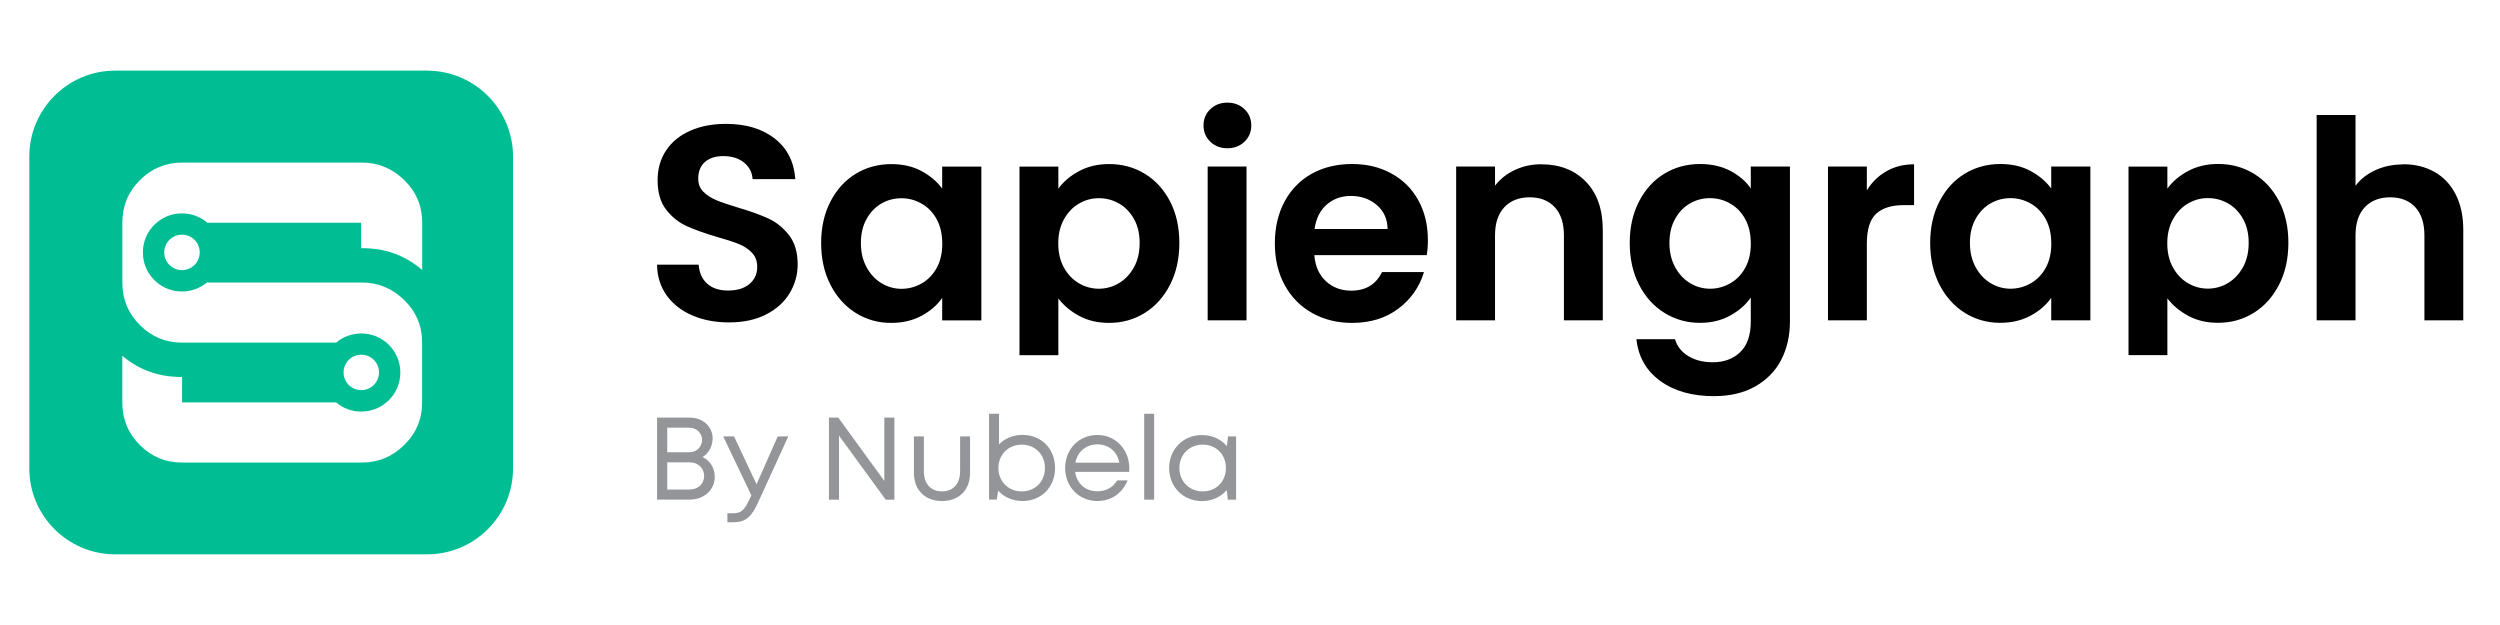
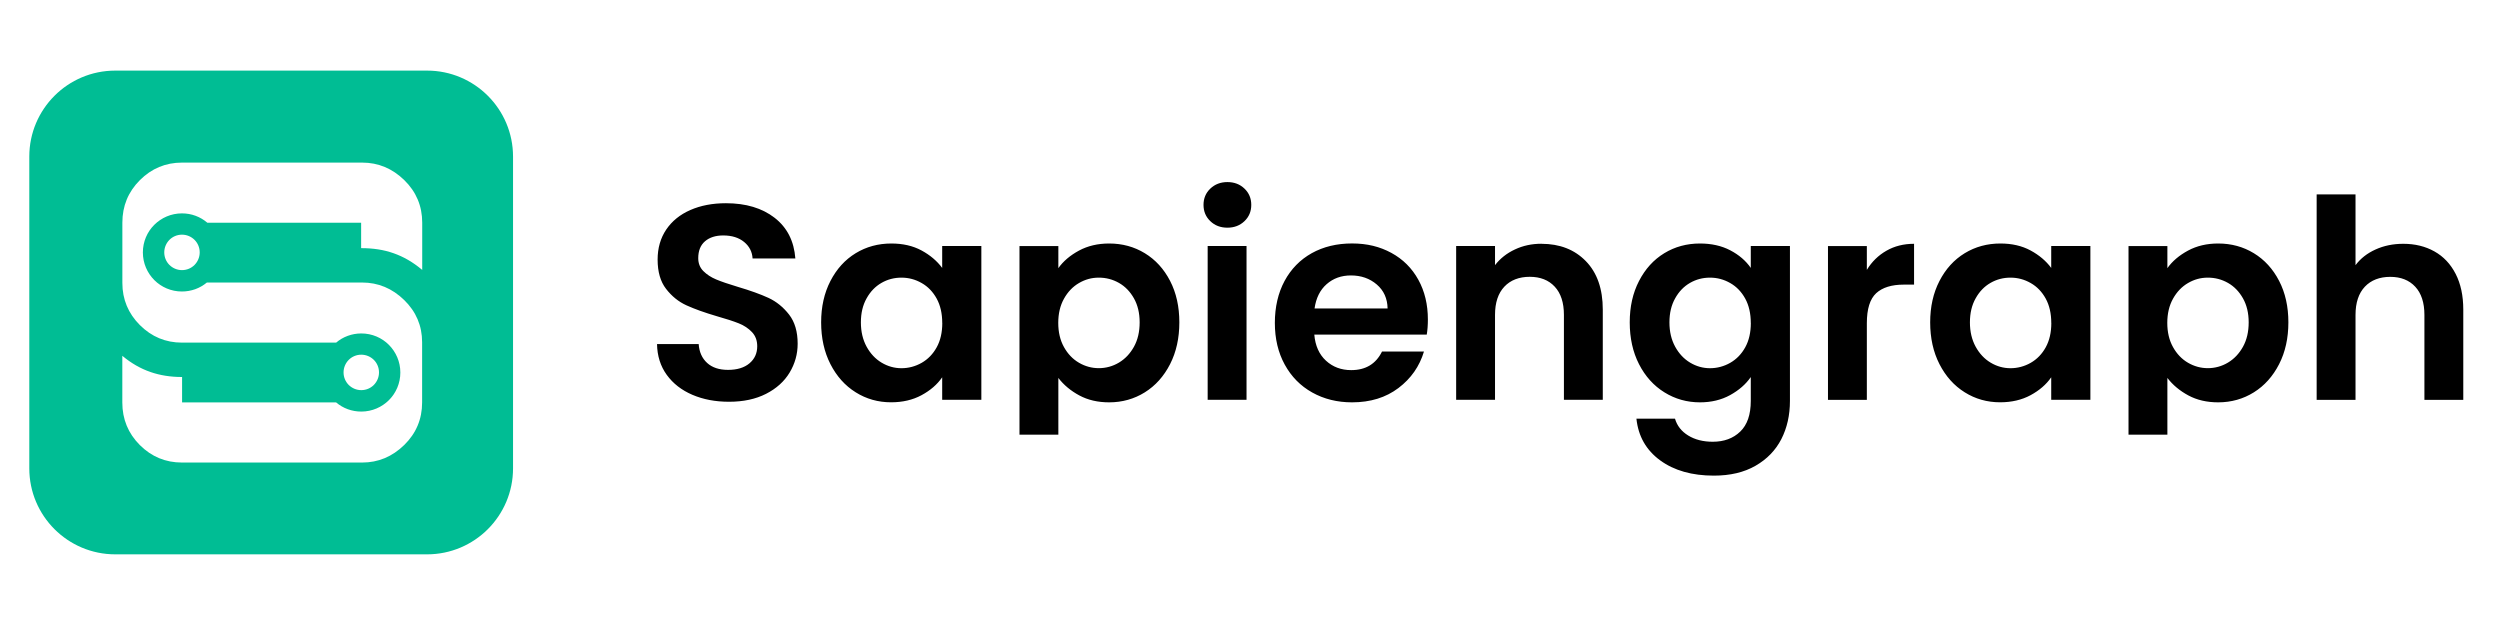
- <svg xmlns="http://www.w3.org/2000/svg" id="Layer_1" data-name="Layer 1" viewBox="0 0 512 128">
-   <defs>
-     <style>
-       .cls-1 {
-         fill: #00bd94;
-       }
- 
-       .cls-2 {
-         fill: #939598;
-       }
- 
-       .cls-3 {
-         fill-rule: evenodd;
-       }
-     </style>
-   </defs>
-   <g id="_2139447040320" data-name=" 2139447040320">
-     <g>
-       <path class="cls-3" d="M149.29,66.03c-2.77,0-5.26-.47-7.48-1.42-2.22-.95-3.97-2.31-5.26-4.09-1.29-1.78-1.95-3.89-1.99-6.31h8.53c.11,1.63,.69,2.92,1.73,3.87s2.47,1.42,4.29,1.42,3.32-.44,4.38-1.34c1.06-.89,1.59-2.06,1.59-3.5,0-1.18-.36-2.14-1.08-2.9-.72-.76-1.62-1.36-2.7-1.79s-2.57-.92-4.46-1.45c-2.58-.76-4.67-1.51-6.28-2.25-1.61-.74-2.99-1.86-4.15-3.36-1.16-1.5-1.73-3.5-1.73-6,0-2.35,.59-4.4,1.76-6.14,1.18-1.74,2.82-3.08,4.95-4.01,2.12-.93,4.55-1.39,7.28-1.39,4.09,0,7.42,1,9.98,2.99s3.97,4.77,4.24,8.33h-8.76c-.08-1.36-.65-2.49-1.73-3.38s-2.51-1.34-4.29-1.34c-1.55,0-2.8,.4-3.72,1.19-.93,.8-1.39,1.95-1.39,3.47,0,1.06,.35,1.94,1.05,2.64s1.57,1.27,2.62,1.71,2.51,.94,4.41,1.51c2.58,.76,4.68,1.52,6.31,2.27,1.63,.76,3.03,1.9,4.21,3.41,1.18,1.52,1.76,3.51,1.76,5.97,0,2.12-.55,4.09-1.65,5.92-1.1,1.82-2.71,3.27-4.83,4.35-2.12,1.08-4.64,1.62-7.56,1.62h0Zm18.88-16.27c0-3.18,.63-6.01,1.9-8.47,1.27-2.46,2.99-4.36,5.17-5.69,2.18-1.33,4.62-1.99,7.31-1.99,2.35,0,4.41,.47,6.17,1.42s3.17,2.14,4.24,3.58v-4.49h8.02v31.5h-8.02v-4.61c-1.02,1.48-2.44,2.7-4.24,3.67-1.8,.97-3.88,1.45-6.23,1.45-2.65,0-5.07-.68-7.25-2.05s-3.9-3.29-5.17-5.77c-1.27-2.48-1.9-5.34-1.9-8.56h0Zm24.8,.11c0-1.93-.38-3.59-1.14-4.98-.76-1.38-1.78-2.45-3.07-3.18-1.29-.74-2.67-1.11-4.15-1.11s-2.84,.36-4.09,1.08c-1.25,.72-2.27,1.77-3.04,3.16-.78,1.38-1.17,3.02-1.17,4.92s.39,3.55,1.17,4.98c.78,1.42,1.8,2.51,3.07,3.27s2.63,1.14,4.07,1.14,2.86-.37,4.15-1.11c1.29-.74,2.31-1.8,3.07-3.18,.76-1.38,1.14-3.04,1.14-4.98h0Zm23.77-11.21c1.02-1.44,2.44-2.64,4.24-3.61,1.8-.97,3.86-1.45,6.17-1.45,2.69,0,5.13,.66,7.31,1.99,2.18,1.33,3.9,3.21,5.17,5.66s1.9,5.28,1.9,8.5-.63,6.08-1.9,8.56-2.99,4.41-5.17,5.77c-2.18,1.36-4.62,2.05-7.31,2.05-2.31,0-4.35-.47-6.11-1.42-1.76-.95-3.19-2.14-4.29-3.58v11.62h-7.96V34.12h7.96v4.55h0Zm16.66,11.09c0-1.9-.39-3.54-1.17-4.92-.78-1.38-1.8-2.44-3.07-3.16-1.27-.72-2.64-1.08-4.12-1.08s-2.8,.37-4.07,1.11-2.29,1.81-3.07,3.21c-.78,1.4-1.17,3.05-1.17,4.95s.39,3.55,1.17,4.95,1.8,2.47,3.07,3.21c1.27,.74,2.63,1.11,4.07,1.11s2.85-.38,4.12-1.14,2.29-1.84,3.07-3.24c.78-1.4,1.17-3.07,1.17-5h0Zm17.97-19.39c-1.4,0-2.57-.44-3.5-1.34-.93-.89-1.39-2-1.39-3.33s.46-2.44,1.39-3.33c.93-.89,2.1-1.34,3.5-1.34s2.57,.44,3.5,1.34c.93,.89,1.39,2,1.39,3.33s-.46,2.44-1.39,3.33c-.93,.89-2.09,1.34-3.5,1.34Zm3.92,3.75v31.5h-7.96v-31.5h7.96Zm37.14,15.07c0,1.14-.08,2.16-.23,3.07h-23.03c.19,2.28,.99,4.06,2.39,5.35,1.4,1.29,3.13,1.93,5.17,1.93,2.96,0,5.06-1.27,6.31-3.81h8.59c-.91,3.03-2.65,5.53-5.23,7.48-2.58,1.95-5.74,2.93-9.5,2.93-3.03,0-5.75-.67-8.16-2.02-2.41-1.35-4.28-3.25-5.63-5.72-1.35-2.46-2.02-5.31-2.02-8.53s.66-6.12,1.99-8.59c1.33-2.46,3.19-4.36,5.57-5.69,2.39-1.33,5.14-1.99,8.25-1.99s5.68,.65,8.05,1.93c2.37,1.29,4.21,3.12,5.52,5.49,1.31,2.37,1.96,5.09,1.96,8.16h0Zm-8.25-2.28c-.04-2.05-.78-3.69-2.22-4.92-1.44-1.23-3.2-1.85-5.29-1.85-1.97,0-3.63,.6-4.98,1.79-1.35,1.19-2.17,2.85-2.47,4.98h14.96Zm31.5-13.25c3.75,0,6.79,1.18,9.1,3.55,2.31,2.37,3.47,5.68,3.47,9.92v18.48h-7.96v-17.4c0-2.5-.63-4.43-1.88-5.77-1.25-1.35-2.96-2.02-5.12-2.02s-3.93,.67-5.2,2.02c-1.27,1.35-1.91,3.27-1.91,5.77v17.4h-7.96v-31.5h7.96v3.92c1.06-1.37,2.42-2.44,4.07-3.21,1.65-.78,3.46-1.17,5.43-1.17h0Zm32.47-.06c2.35,0,4.42,.46,6.2,1.39,1.78,.93,3.19,2.13,4.21,3.61v-4.49h8.02v31.73c0,2.92-.59,5.52-1.76,7.82-1.18,2.29-2.94,4.11-5.29,5.46-2.35,1.35-5.19,2.02-8.53,2.02-4.47,0-8.14-1.04-11-3.13-2.86-2.09-4.48-4.93-4.86-8.53h7.9c.42,1.44,1.32,2.59,2.7,3.44,1.38,.85,3.06,1.28,5.03,1.28,2.31,0,4.19-.69,5.63-2.08,1.44-1.38,2.16-3.48,2.16-6.28v-4.89c-1.02,1.48-2.44,2.71-4.24,3.7-1.8,.99-3.86,1.48-6.17,1.48-2.65,0-5.08-.68-7.28-2.05-2.2-1.36-3.93-3.29-5.2-5.77-1.27-2.48-1.9-5.34-1.9-8.56s.63-6.01,1.9-8.47c1.27-2.46,2.99-4.36,5.17-5.69,2.18-1.33,4.62-1.99,7.31-1.99h0Zm10.41,16.26c0-1.93-.38-3.59-1.14-4.98-.76-1.38-1.78-2.45-3.07-3.18-1.29-.74-2.67-1.11-4.15-1.11s-2.84,.36-4.09,1.08c-1.25,.72-2.27,1.77-3.04,3.16-.78,1.38-1.17,3.02-1.17,4.92s.39,3.55,1.17,4.98c.78,1.42,1.8,2.51,3.07,3.27s2.63,1.14,4.07,1.14,2.86-.37,4.15-1.11c1.29-.74,2.31-1.8,3.07-3.18,.76-1.38,1.14-3.04,1.14-4.98h0Zm23.77-10.86c1.02-1.67,2.36-2.98,4.01-3.92,1.65-.95,3.54-1.42,5.66-1.42v8.36h-2.1c-2.5,0-4.39,.59-5.66,1.76-1.27,1.18-1.91,3.22-1.91,6.14v15.7h-7.96v-31.5h7.96v4.89h0Zm12.97,10.75c0-3.18,.63-6.01,1.9-8.47,1.27-2.46,2.99-4.36,5.17-5.69,2.18-1.33,4.62-1.99,7.31-1.99,2.35,0,4.41,.47,6.17,1.42,1.76,.95,3.17,2.14,4.24,3.58v-4.49h8.02v31.5h-8.02v-4.61c-1.02,1.48-2.44,2.7-4.24,3.67-1.8,.97-3.88,1.45-6.23,1.45-2.65,0-5.07-.68-7.25-2.05s-3.9-3.29-5.17-5.77c-1.27-2.48-1.9-5.34-1.9-8.56h0Zm24.8,.11c0-1.93-.38-3.59-1.14-4.98-.76-1.38-1.78-2.45-3.07-3.18-1.29-.74-2.67-1.11-4.15-1.11s-2.84,.36-4.09,1.08c-1.25,.72-2.27,1.77-3.04,3.16-.78,1.38-1.17,3.02-1.17,4.92s.39,3.55,1.17,4.98c.78,1.42,1.8,2.51,3.07,3.27s2.63,1.14,4.07,1.14,2.86-.37,4.15-1.11c1.29-.74,2.31-1.8,3.07-3.18,.76-1.38,1.14-3.04,1.14-4.98h0Zm23.77-11.21c1.02-1.44,2.44-2.64,4.24-3.61,1.8-.97,3.86-1.45,6.17-1.45,2.69,0,5.13,.66,7.31,1.99,2.18,1.33,3.9,3.21,5.17,5.66,1.27,2.45,1.9,5.28,1.9,8.5s-.63,6.08-1.9,8.56c-1.27,2.48-2.99,4.41-5.17,5.77-2.18,1.36-4.62,2.05-7.31,2.05-2.31,0-4.35-.47-6.11-1.42-1.76-.95-3.19-2.14-4.29-3.58v11.62h-7.96V34.12h7.96v4.55h0Zm16.66,11.09c0-1.9-.39-3.54-1.17-4.92-.78-1.38-1.8-2.44-3.07-3.16-1.27-.72-2.64-1.08-4.12-1.08s-2.8,.37-4.07,1.11c-1.27,.74-2.29,1.81-3.07,3.21-.78,1.4-1.17,3.05-1.17,4.95s.39,3.55,1.17,4.95,1.8,2.47,3.07,3.21c1.27,.74,2.63,1.11,4.07,1.11s2.85-.38,4.12-1.14,2.29-1.84,3.07-3.24c.78-1.4,1.17-3.07,1.17-5h0Zm31.67-16.09c2.39,0,4.51,.52,6.37,1.56,1.86,1.04,3.31,2.58,4.35,4.61,1.04,2.03,1.56,4.46,1.56,7.31v18.48h-7.96v-17.4c0-2.5-.63-4.43-1.88-5.77-1.25-1.35-2.96-2.02-5.12-2.02s-3.93,.67-5.2,2.02c-1.27,1.35-1.91,3.27-1.91,5.77v17.4h-7.96V23.55h7.96v14.5c1.02-1.37,2.39-2.44,4.09-3.21,1.71-.78,3.6-1.17,5.69-1.17h0Z" />
-       <g>
-         <path class="cls-2" d="M143.87,93.61c1.55,.67,2.51,2.25,2.51,4.09,0,2.61-2.2,4.62-5.09,4.62h-6.72v-16.8h6.64c2.75,0,4.74,1.84,4.74,4.29,0,1.51-.81,3.05-2.07,3.8h0Zm-2.71-6.02h-4.51v5.03h4.52c1.49,0,2.62-1.12,2.62-2.52s-1.15-2.51-2.63-2.51Zm.11,12.66c1.68,0,2.94-1.17,2.94-2.78s-1.26-2.78-2.93-2.78h-4.63v5.56h4.62Z" />
-         <path class="cls-2" d="M161.45,89.37l-6.18,13.5c-1.4,3.07-2.63,4.09-5.08,4.09h-1.22v-1.84h1.05c1.73,0,2.35-.53,3.39-2.7l.47-.97-5.77-12.08h2.22l4.61,9.81,4.34-9.81h2.17Z" />
-         <path class="cls-2" d="M183.17,85.53v16.8h-1.78l-9.56-13.11v13.11h-2.06v-16.8h1.91l9.43,12.96v-12.96h2.06Z" />
-         <path class="cls-2" d="M187.17,96.86v-7.49h2.04v7.16c0,2.55,1.42,4.11,3.71,4.11s3.71-1.58,3.71-4.11v-7.16h2.04v7.49c0,3.48-2.24,5.75-5.75,5.75s-5.75-2.27-5.75-5.75Z" />
-         <path class="cls-2" d="M216.08,95.85c0,3.86-2.78,6.76-6.68,6.76-2.03,0-3.78-.8-4.98-2.13l-.28,1.84h-1.58v-17.59h2.04v6.27c1.2-1.21,2.87-1.93,4.8-1.93,3.91,0,6.68,2.88,6.68,6.76Zm-2.08,0c0-2.76-2-4.79-4.75-4.79s-4.78,2.06-4.78,4.79,2.03,4.79,4.78,4.79,4.75-2.03,4.75-4.79Z" />
-         <path class="cls-2" d="M231.24,96.64h-11.05c.32,2.4,2.11,3.98,4.56,3.98,1.79,0,3.24-.84,4.04-2.24h2.15c-1.1,2.67-3.38,4.23-6.19,4.23-3.76,0-6.61-2.9-6.61-6.77s2.85-6.76,6.61-6.76,6.53,3.03,6.53,6.82c0,.25-.02,.49-.04,.74Zm-11-1.89h9c-.44-2.31-2.19-3.74-4.49-3.74s-4.09,1.48-4.51,3.74Z" />
-         <path class="cls-2" d="M234.33,84.74h2.04v17.59h-2.04v-17.59Z" />
-         <path class="cls-2" d="M253.15,89.37v12.96h-1.69l-.22-1.96c-1.2,1.4-2.98,2.25-5.09,2.25-3.83,0-6.71-2.9-6.71-6.76s2.88-6.76,6.71-6.76c2.12,0,3.92,.86,5.11,2.27l.25-1.99h1.62Zm-2.08,6.48c0-2.76-2-4.79-4.75-4.79s-4.78,2.06-4.78,4.79,2.03,4.79,4.78,4.79,4.75-2.03,4.75-4.79Z" />
-       </g>
-     </g>
-   </g>
-   <path class="cls-1" d="M87.46,14.46H23.61c-9.73,0-17.61,7.89-17.61,17.61v63.85c0,9.73,7.89,17.61,17.61,17.61h63.85c9.73,0,17.61-7.89,17.61-17.61V32.08c0-9.73-7.89-17.61-17.61-17.61Zm-1,40.81l-.05-.04c-1.85-1.55-3.76-2.65-5.81-3.37-2.04-.72-4.22-1.04-6.61-1.04h-.03v-5.2c-5.41,0-31.46,.01-31.49,0-.71-.61-1.53-1.1-2.43-1.43-.86-.32-1.8-.49-2.78-.49-2.21,0-4.21,.9-5.66,2.34s-2.34,3.45-2.34,5.66,.9,4.21,2.34,5.66c1.45,1.45,3.45,2.34,5.66,2.34,.95,0,1.87-.17,2.72-.47,.88-.32,1.69-.79,2.39-1.37,.02-.02,29.05,0,31.78,0,3.3,0,6.18,1.2,8.63,3.59,1.22,1.19,2.14,2.51,2.75,3.95s.92,3,.92,4.68v12.35c0,1.71-.31,3.29-.92,4.74-.61,1.45-1.53,2.78-2.75,3.97-1.22,1.19-2.55,2.09-3.99,2.69-1.44,.6-2.98,.9-4.63,.9H37.27c-3.36,0-6.23-1.19-8.63-3.58-2.39-2.39-3.59-5.3-3.59-8.71v-9.57l.05,.04c1.79,1.49,3.68,2.57,5.69,3.27,2.01,.7,4.16,1.03,6.47,1.03h.03v5.2c5.45,0,31.5-.02,31.54,0,.71,.6,1.52,1.08,2.41,1.4,.85,.31,1.78,.48,2.75,.48,2.21,0,4.21-.9,5.66-2.34,1.45-1.45,2.34-3.45,2.34-5.66s-.9-4.21-2.34-5.66-3.45-2.34-5.66-2.34c-.96,0-1.89,.17-2.74,.48-.89,.32-1.71,.8-2.41,1.4-.03,.02-28.84,0-31.56,0-3.36,0-6.23-1.2-8.63-3.59-1.19-1.19-2.09-2.51-2.69-3.95-.6-1.44-.9-3-.9-4.68v-12.35c0-3.42,1.2-6.32,3.59-8.71,1.19-1.19,2.51-2.09,3.95-2.69,1.44-.6,3-.9,4.68-.9h36.89c3.3,0,6.18,1.2,8.63,3.59,1.22,1.19,2.14,2.52,2.75,3.97,.61,1.45,.92,3.03,.92,4.74v9.68Zm-45.56-3.58c0,1-.41,1.91-1.06,2.57-.66,.66-1.57,1.06-2.57,1.06s-1.91-.41-2.57-1.06c-.66-.66-1.06-1.57-1.06-2.57s.41-1.91,1.06-2.57c.66-.66,1.57-1.06,2.57-1.06s1.91,.41,2.57,1.06c.66,.66,1.06,1.57,1.06,2.57Zm29.46,24.58c0-1,.41-1.91,1.06-2.57,.66-.66,1.57-1.06,2.57-1.06s1.91,.41,2.57,1.06c.66,.66,1.06,1.57,1.06,2.57s-.41,1.91-1.06,2.57c-.66,.66-1.57,1.06-2.57,1.06s-1.91-.41-2.57-1.06c-.66-.66-1.06-1.57-1.06-2.57Z" />
+ <svg xmlns="http://www.w3.org/2000/svg" id="a" width="512" height="128" viewBox="0 0 512 128">
+   <path d="m149.29,82.28c-2.77,0-5.26-.47-7.48-1.42-2.22-.95-3.97-2.31-5.26-4.09-1.29-1.78-1.95-3.89-1.99-6.31h8.53c.11,1.63.69,2.92,1.73,3.87s2.47,1.42,4.29,1.42,3.32-.44,4.38-1.34c1.06-.89,1.59-2.06,1.59-3.5,0-1.18-.36-2.14-1.08-2.9-.72-.76-1.62-1.36-2.7-1.79s-2.57-.92-4.46-1.45c-2.58-.76-4.67-1.51-6.28-2.25-1.61-.74-2.99-1.86-4.15-3.36-1.16-1.5-1.73-3.5-1.73-6,0-2.35.59-4.4,1.76-6.14,1.18-1.74,2.82-3.08,4.95-4.01,2.12-.93,4.55-1.39,7.28-1.39,4.09,0,7.42,1,9.98,2.99s3.97,4.77,4.24,8.33h-8.76c-.08-1.36-.65-2.49-1.73-3.38s-2.51-1.34-4.29-1.34c-1.55,0-2.8.4-3.72,1.19-.93.8-1.39,1.95-1.39,3.47,0,1.06.35,1.94,1.05,2.64s1.57,1.27,2.62,1.71,2.51.94,4.41,1.51c2.58.76,4.68,1.52,6.31,2.27,1.63.76,3.03,1.9,4.21,3.41,1.18,1.52,1.76,3.51,1.76,5.97,0,2.12-.55,4.09-1.65,5.92-1.1,1.82-2.71,3.27-4.83,4.35-2.12,1.08-4.64,1.62-7.56,1.62h0Zm18.88-16.26c0-3.18.63-6.01,1.9-8.47,1.27-2.46,2.99-4.36,5.17-5.69,2.18-1.33,4.62-1.99,7.31-1.99,2.35,0,4.41.47,6.17,1.42s3.17,2.14,4.24,3.58v-4.49h8.02v31.5h-8.02v-4.61c-1.02,1.48-2.44,2.7-4.24,3.67-1.8.97-3.88,1.45-6.23,1.45-2.65,0-5.07-.68-7.25-2.05-2.18-1.36-3.9-3.29-5.17-5.77-1.27-2.48-1.9-5.34-1.9-8.56h0Zm24.8.11c0-1.93-.38-3.59-1.14-4.98-.76-1.38-1.78-2.45-3.07-3.18-1.29-.74-2.67-1.11-4.15-1.11s-2.84.36-4.09,1.08c-1.25.72-2.27,1.77-3.04,3.16-.78,1.38-1.17,3.02-1.17,4.92s.39,3.55,1.17,4.98c.78,1.42,1.8,2.51,3.07,3.27s2.63,1.14,4.07,1.14,2.86-.37,4.15-1.11c1.29-.74,2.31-1.8,3.07-3.18.76-1.38,1.14-3.04,1.14-4.98h0Zm23.77-11.2c1.02-1.44,2.44-2.64,4.24-3.61,1.8-.97,3.86-1.45,6.17-1.45,2.69,0,5.13.66,7.31,1.99,2.18,1.33,3.9,3.21,5.17,5.66s1.9,5.28,1.9,8.5-.63,6.08-1.9,8.56-2.99,4.41-5.17,5.77c-2.18,1.36-4.62,2.05-7.31,2.05-2.31,0-4.35-.47-6.11-1.42-1.76-.95-3.19-2.14-4.29-3.58v11.62h-7.96v-38.63h7.96v4.55h0Zm16.66,11.09c0-1.9-.39-3.54-1.17-4.92-.78-1.38-1.8-2.44-3.07-3.16-1.27-.72-2.64-1.08-4.12-1.08s-2.8.37-4.07,1.11-2.29,1.81-3.07,3.21c-.78,1.4-1.17,3.05-1.17,4.95s.39,3.55,1.17,4.95,1.8,2.47,3.07,3.21c1.27.74,2.63,1.11,4.07,1.11s2.85-.38,4.12-1.14,2.29-1.84,3.07-3.24c.78-1.4,1.17-3.07,1.17-5h0Zm17.97-19.39c-1.4,0-2.57-.44-3.5-1.34-.93-.89-1.39-2-1.39-3.33s.46-2.44,1.39-3.33c.93-.89,2.1-1.34,3.5-1.34s2.57.44,3.5,1.34c.93.89,1.39,2,1.39,3.33s-.46,2.44-1.39,3.33c-.93.89-2.09,1.34-3.5,1.34Zm3.92,3.75v31.5h-7.96v-31.5h7.96Zm37.14,15.07c0,1.14-.08,2.16-.23,3.07h-23.03c.19,2.28.99,4.06,2.39,5.35,1.4,1.29,3.13,1.93,5.17,1.93,2.96,0,5.06-1.27,6.31-3.81h8.59c-.91,3.03-2.65,5.53-5.23,7.48-2.58,1.95-5.74,2.93-9.5,2.93-3.03,0-5.75-.67-8.16-2.02-2.41-1.35-4.28-3.25-5.63-5.72-1.35-2.46-2.02-5.31-2.02-8.53s.66-6.12,1.99-8.59c1.33-2.46,3.19-4.36,5.57-5.69,2.39-1.33,5.14-1.99,8.25-1.99s5.68.65,8.05,1.93c2.37,1.29,4.21,3.12,5.52,5.49,1.31,2.37,1.96,5.09,1.96,8.16h0Zm-8.25-2.27c-.04-2.05-.78-3.69-2.22-4.92-1.44-1.23-3.2-1.85-5.29-1.85-1.97,0-3.63.6-4.98,1.79-1.35,1.19-2.17,2.85-2.47,4.98h14.96,0Zm31.5-13.25c3.75,0,6.79,1.18,9.1,3.55,2.31,2.37,3.47,5.68,3.47,9.92v18.48h-7.96v-17.4c0-2.5-.63-4.43-1.88-5.77-1.25-1.35-2.96-2.02-5.12-2.02s-3.93.67-5.2,2.02c-1.27,1.35-1.91,3.27-1.91,5.77v17.4h-7.96v-31.5h7.96v3.92c1.06-1.37,2.42-2.44,4.07-3.21,1.65-.78,3.46-1.17,5.43-1.17h0Zm32.47-.06c2.35,0,4.42.46,6.2,1.39,1.78.93,3.19,2.13,4.21,3.61v-4.49h8.02v31.73c0,2.92-.59,5.52-1.76,7.82-1.18,2.29-2.94,4.11-5.29,5.46-2.35,1.35-5.19,2.02-8.53,2.02-4.47,0-8.14-1.04-11-3.13-2.86-2.09-4.48-4.93-4.86-8.53h7.9c.42,1.44,1.32,2.59,2.7,3.44,1.38.85,3.06,1.28,5.03,1.28,2.31,0,4.19-.69,5.63-2.08,1.44-1.38,2.16-3.48,2.16-6.28v-4.89c-1.02,1.48-2.44,2.71-4.24,3.7-1.8.99-3.86,1.48-6.17,1.48-2.65,0-5.08-.68-7.28-2.05-2.2-1.36-3.93-3.29-5.2-5.77-1.27-2.48-1.9-5.34-1.9-8.56s.63-6.01,1.9-8.47c1.27-2.46,2.99-4.36,5.17-5.69,2.18-1.33,4.62-1.99,7.31-1.99h0Zm10.41,16.26c0-1.93-.38-3.59-1.14-4.98-.76-1.38-1.78-2.45-3.07-3.18-1.29-.74-2.67-1.11-4.15-1.11s-2.84.36-4.09,1.08c-1.25.72-2.27,1.77-3.04,3.16-.78,1.38-1.17,3.02-1.17,4.92s.39,3.55,1.17,4.98c.78,1.42,1.8,2.51,3.07,3.27s2.63,1.14,4.07,1.14,2.86-.37,4.15-1.11c1.29-.74,2.31-1.8,3.07-3.18.76-1.38,1.14-3.04,1.14-4.98h0Zm23.77-10.86c1.02-1.67,2.36-2.98,4.01-3.92,1.65-.95,3.54-1.42,5.66-1.42v8.36h-2.1c-2.5,0-4.39.59-5.66,1.76-1.27,1.18-1.91,3.22-1.91,6.14v15.7h-7.96v-31.5h7.96v4.89h0Zm12.97,10.75c0-3.18.63-6.01,1.9-8.47,1.27-2.46,2.99-4.36,5.17-5.69,2.18-1.33,4.62-1.99,7.31-1.99,2.35,0,4.41.47,6.17,1.42,1.76.95,3.17,2.14,4.24,3.58v-4.49h8.02v31.5h-8.02v-4.61c-1.02,1.48-2.44,2.7-4.24,3.67-1.8.97-3.88,1.45-6.23,1.45-2.65,0-5.07-.68-7.25-2.05-2.18-1.36-3.9-3.29-5.17-5.77-1.27-2.48-1.9-5.34-1.9-8.56h0Zm24.8.11c0-1.93-.38-3.59-1.14-4.98-.76-1.38-1.78-2.45-3.07-3.18-1.29-.74-2.67-1.11-4.15-1.11s-2.84.36-4.09,1.08c-1.25.72-2.27,1.77-3.04,3.16-.78,1.38-1.17,3.02-1.17,4.92s.39,3.55,1.17,4.98c.78,1.42,1.8,2.51,3.07,3.27s2.63,1.14,4.07,1.14,2.86-.37,4.15-1.11c1.29-.74,2.31-1.8,3.07-3.18.76-1.38,1.14-3.04,1.14-4.98h0Zm23.77-11.2c1.02-1.44,2.44-2.64,4.24-3.61,1.8-.97,3.86-1.45,6.17-1.45,2.69,0,5.13.66,7.31,1.99,2.18,1.33,3.9,3.21,5.17,5.66,1.27,2.45,1.9,5.28,1.9,8.5s-.63,6.08-1.9,8.56c-1.27,2.48-2.99,4.41-5.17,5.77-2.18,1.36-4.62,2.05-7.31,2.05-2.31,0-4.35-.47-6.11-1.42-1.76-.95-3.19-2.14-4.29-3.58v11.62h-7.96v-38.63h7.96v4.55h0Zm16.66,11.09c0-1.9-.39-3.54-1.17-4.92-.78-1.38-1.8-2.44-3.07-3.16-1.27-.72-2.64-1.08-4.12-1.08s-2.8.37-4.07,1.11c-1.27.74-2.29,1.81-3.07,3.21-.78,1.4-1.17,3.05-1.17,4.95s.39,3.55,1.17,4.95,1.8,2.47,3.07,3.21c1.27.74,2.63,1.11,4.07,1.11s2.85-.38,4.12-1.14,2.29-1.84,3.07-3.24c.78-1.4,1.17-3.07,1.17-5h0Zm31.67-16.09c2.39,0,4.51.52,6.37,1.56,1.86,1.04,3.31,2.58,4.35,4.61,1.04,2.03,1.56,4.46,1.56,7.31v18.48h-7.96v-17.4c0-2.5-.63-4.43-1.88-5.77-1.25-1.35-2.96-2.02-5.12-2.02s-3.93.67-5.2,2.02c-1.27,1.35-1.91,3.27-1.91,5.77v17.4h-7.96v-42.08h7.96v14.5c1.02-1.37,2.39-2.44,4.09-3.21,1.71-.78,3.6-1.17,5.69-1.17h0Z" fill-rule="evenodd" />
+   <path d="m87.46,14.46H23.61c-9.73,0-17.61,7.89-17.61,17.61v63.85c0,9.73,7.89,17.61,17.61,17.61h63.85c9.73,0,17.61-7.89,17.61-17.61v-63.85c0-9.73-7.89-17.61-17.61-17.61Zm-1,40.81l-.05-.04c-1.85-1.55-3.76-2.65-5.81-3.37-2.04-.72-4.22-1.04-6.61-1.04h-.03v-5.2c-5.41,0-31.46.01-31.49,0-.71-.61-1.53-1.1-2.43-1.43-.86-.32-1.8-.49-2.78-.49-2.21,0-4.21.9-5.66,2.34s-2.34,3.45-2.34,5.66.9,4.21,2.34,5.66c1.45,1.45,3.45,2.34,5.66,2.34.95,0,1.87-.17,2.72-.47.88-.32,1.69-.79,2.39-1.37.02-.02,29.05,0,31.78,0,3.3,0,6.18,1.2,8.63,3.59,1.22,1.19,2.14,2.51,2.75,3.95s.92,3,.92,4.68v12.35c0,1.71-.31,3.29-.92,4.74-.61,1.45-1.53,2.78-2.75,3.97-1.22,1.19-2.55,2.09-3.99,2.69-1.44.6-2.98.9-4.63.9h-36.89c-3.36,0-6.23-1.19-8.63-3.58-2.39-2.39-3.59-5.3-3.59-8.71v-9.57l.05.04c1.79,1.49,3.68,2.57,5.69,3.27,2.01.7,4.16,1.03,6.47,1.03h.03v5.2c5.45,0,31.5-.02,31.54,0,.71.6,1.52,1.08,2.41,1.4.85.31,1.78.48,2.75.48,2.21,0,4.21-.9,5.66-2.34,1.45-1.45,2.34-3.45,2.34-5.66s-.9-4.21-2.34-5.66-3.45-2.34-5.66-2.34c-.96,0-1.89.17-2.74.48-.89.32-1.71.8-2.41,1.4-.03.02-28.84,0-31.56,0-3.36,0-6.23-1.2-8.63-3.59-1.19-1.19-2.09-2.51-2.69-3.95-.6-1.44-.9-3-.9-4.68v-12.35c0-3.42,1.2-6.32,3.59-8.71,1.19-1.19,2.51-2.09,3.95-2.69,1.44-.6,3-.9,4.68-.9h36.89c3.3,0,6.18,1.2,8.63,3.59,1.22,1.19,2.14,2.52,2.75,3.97.61,1.45.92,3.03.92,4.74v9.68Zm-45.56-3.58c0,1-.41,1.91-1.06,2.57-.66.66-1.57,1.06-2.57,1.06s-1.91-.41-2.57-1.06c-.66-.66-1.06-1.57-1.06-2.57s.41-1.91,1.06-2.57c.66-.66,1.57-1.06,2.57-1.06s1.91.41,2.57,1.06c.66.66,1.06,1.57,1.06,2.57Zm29.46,24.58c0-1,.41-1.91,1.06-2.57.66-.66,1.57-1.06,2.57-1.06s1.91.41,2.57,1.06c.66.66,1.06,1.57,1.06,2.57s-.41,1.91-1.06,2.57c-.66.66-1.57,1.06-2.57,1.06s-1.91-.41-2.57-1.06c-.66-.66-1.06-1.57-1.06-2.57Z" fill="#00bd94" />
</svg>
